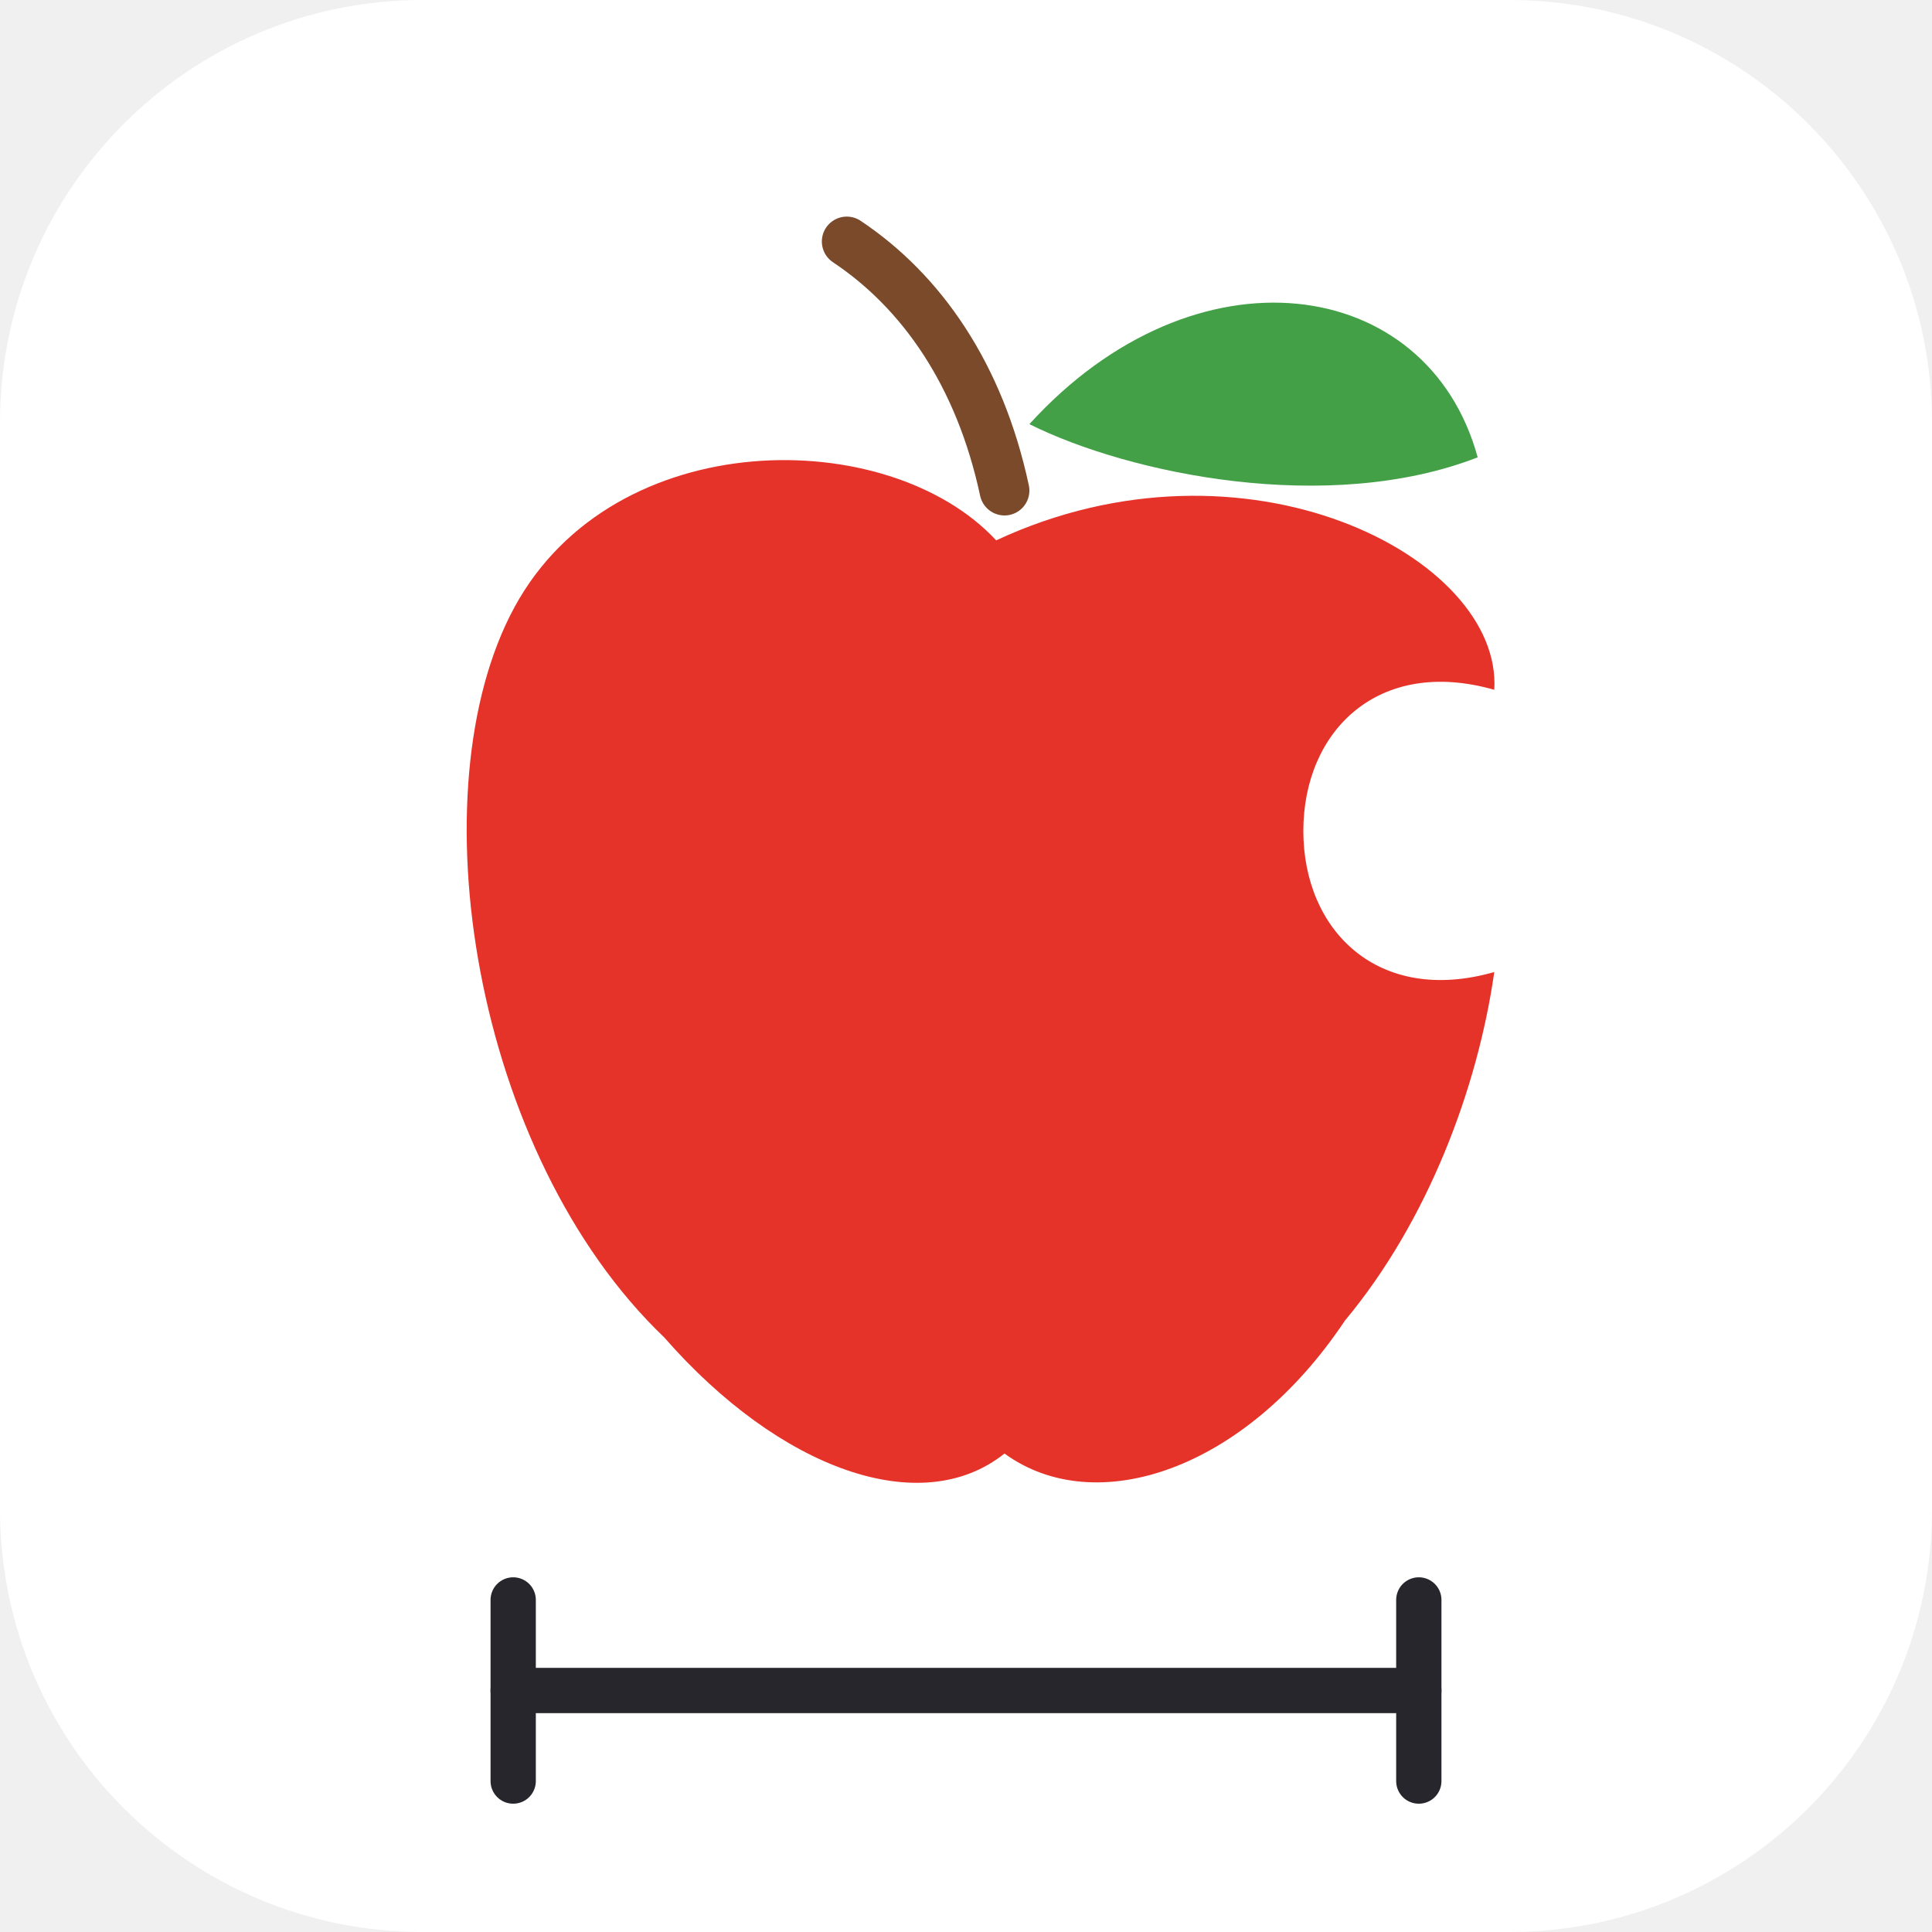
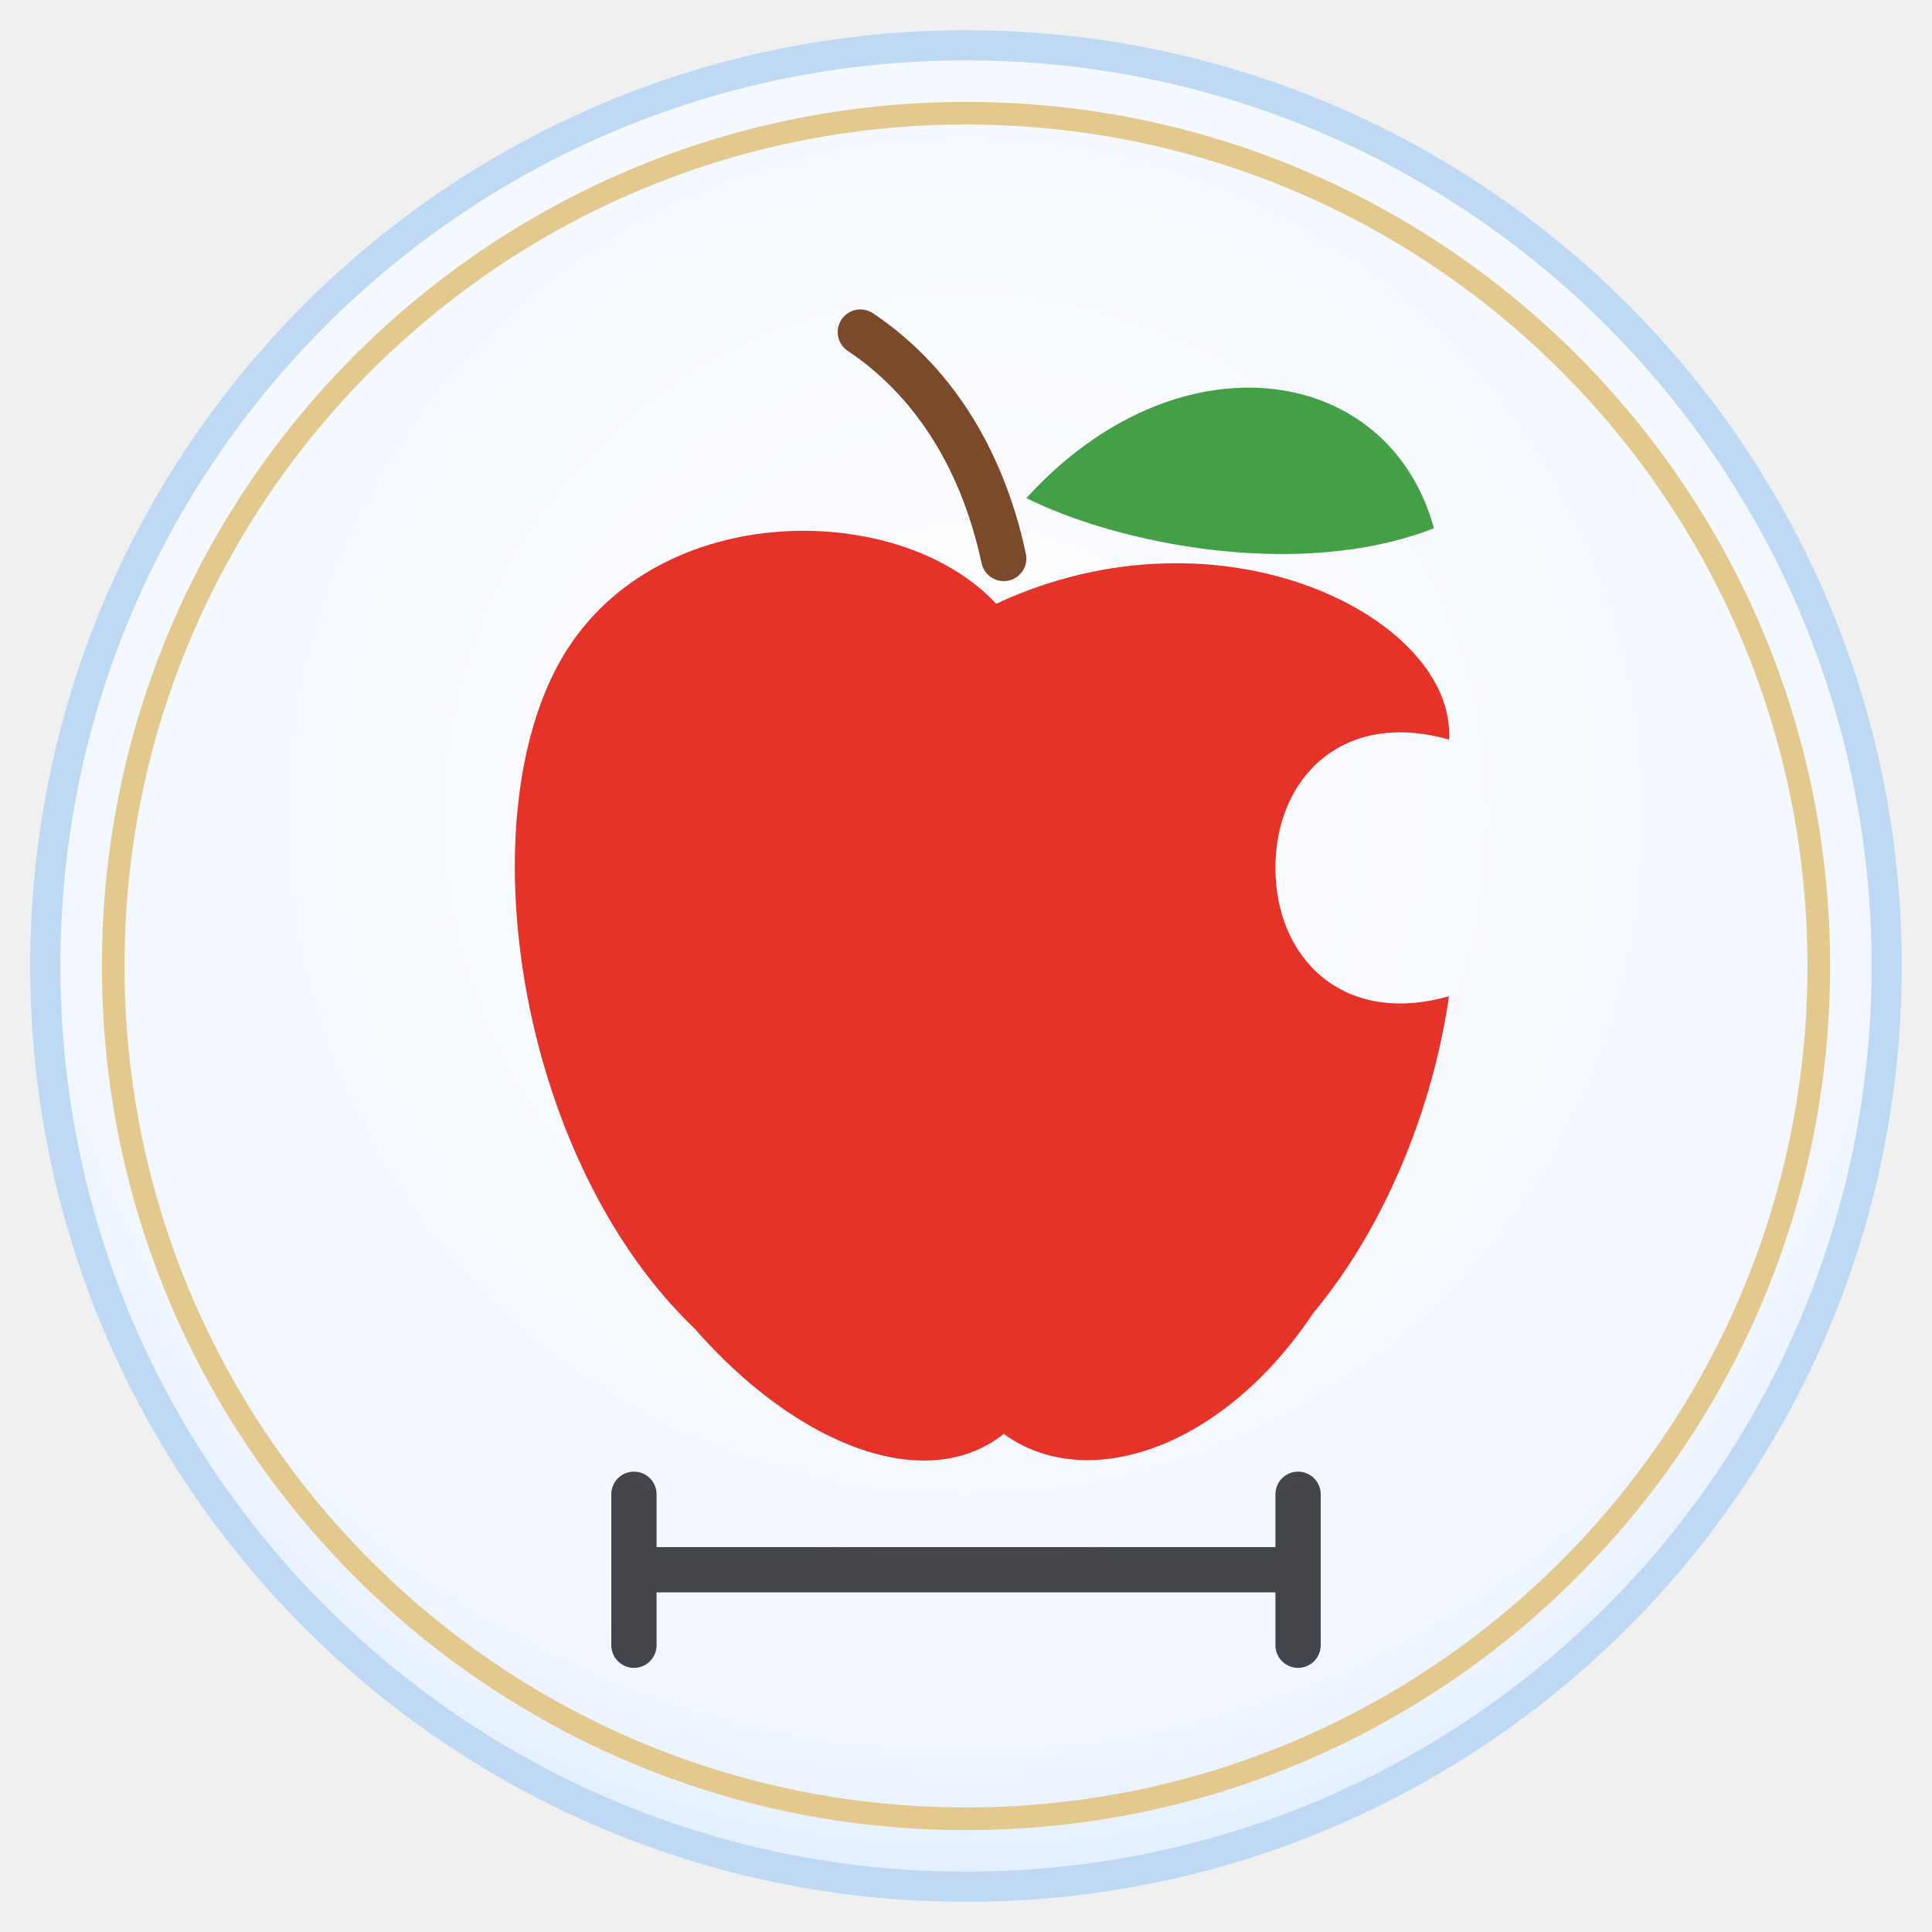
<svg xmlns="http://www.w3.org/2000/svg" viewBox="0 0 128 128" role="img" aria-label="AIDAM">
-   <rect width="128" height="128" rx="28" fill="#ffffff" />
-   <g transform="translate(66 60) scale(0.55)">
+   <defs>
+     <radialGradient id="halo" cx="50%" cy="42%" r="60%">
+       <stop offset="0%" stop-color="#ffffff" />
+       <stop offset="82%" stop-color="#f2f7ff" />
+       <stop offset="100%" stop-color="#dcebff" />
+     </radialGradient>
+   </defs>
+   <circle cx="64" cy="64" r="62" fill="url(#halo)" />
+   <circle cx="64" cy="64" r="61" fill="none" stroke="#bfd9f5" stroke-width="2" />
+   <circle cx="64" cy="64" r="56.5" fill="none" stroke="#e4c98f" stroke-width="1.5" />
+   <g transform="translate(66 62) scale(0.5)">
    <path d="M1 -50 C -2 -64, -9 -74, -18 -80" stroke="#7a4a2b" stroke-width="6" stroke-linecap="round" fill="none" />
    <path d="M4 -58 C 24 -80, 52 -76, 58 -54 C 40 -47, 16 -52, 4 -58 Z" fill="#43a047" />
    <path d="M0 -44              C -13 -58, -46 -58, -58 -36              C -70 -14, -63 30, -40 52              C -26 68, -9 74, 1 66              C 12 74, 30 68, 42 50              C 52 38, 58 22, 60 8              C 46 12, 37 3, 37 -9              C 37 -21, 46 -30, 60 -26              C 61 -42, 30 -58, 0 -44 Z" fill="#e63329" />
  </g>
-   <g stroke="#26262c" stroke-width="3" stroke-linecap="round">
-     <line x1="34" y1="112" x2="94" y2="112" />
-     <line x1="34" y1="106" x2="34" y2="118" />
-     <line x1="94" y1="106" x2="94" y2="118" />
+   <g stroke="#26262c" stroke-width="3" stroke-linecap="round" opacity="0.85">
+     <line x1="42" y1="104" x2="86" y2="104" />
+     <line x1="42" y1="99" x2="42" y2="109" />
+     <line x1="86" y1="99" x2="86" y2="109" />
  </g>
</svg>
